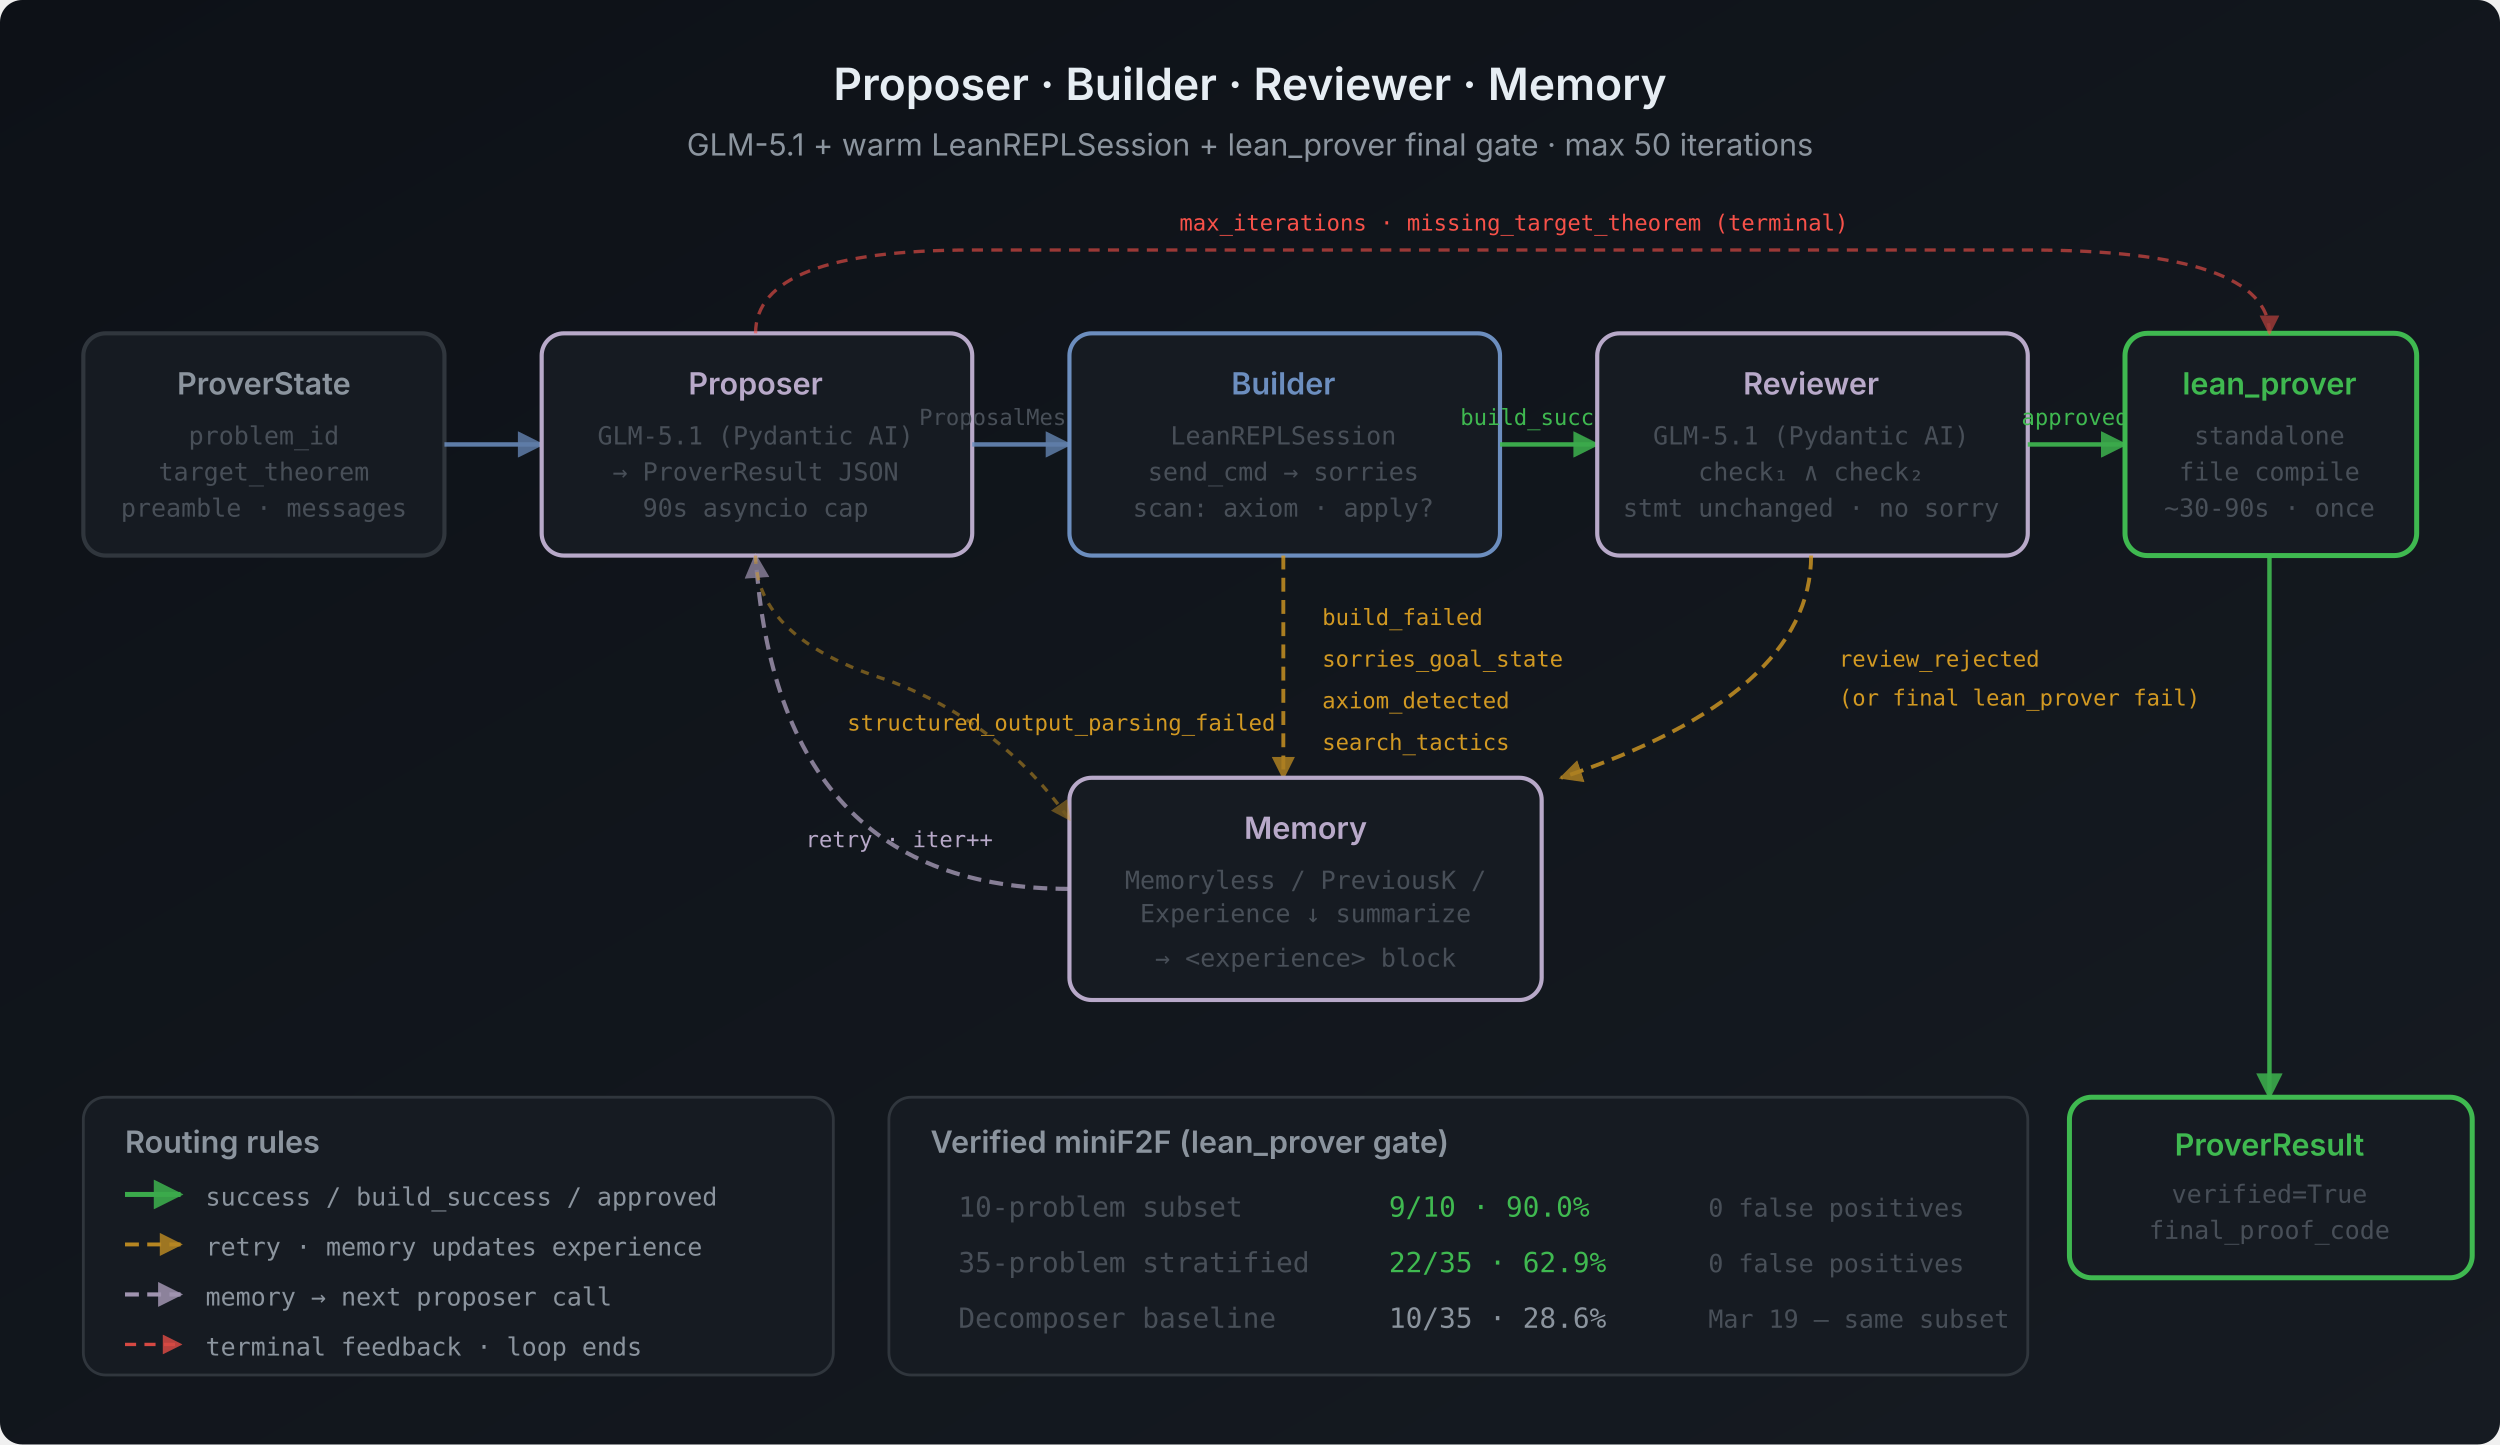
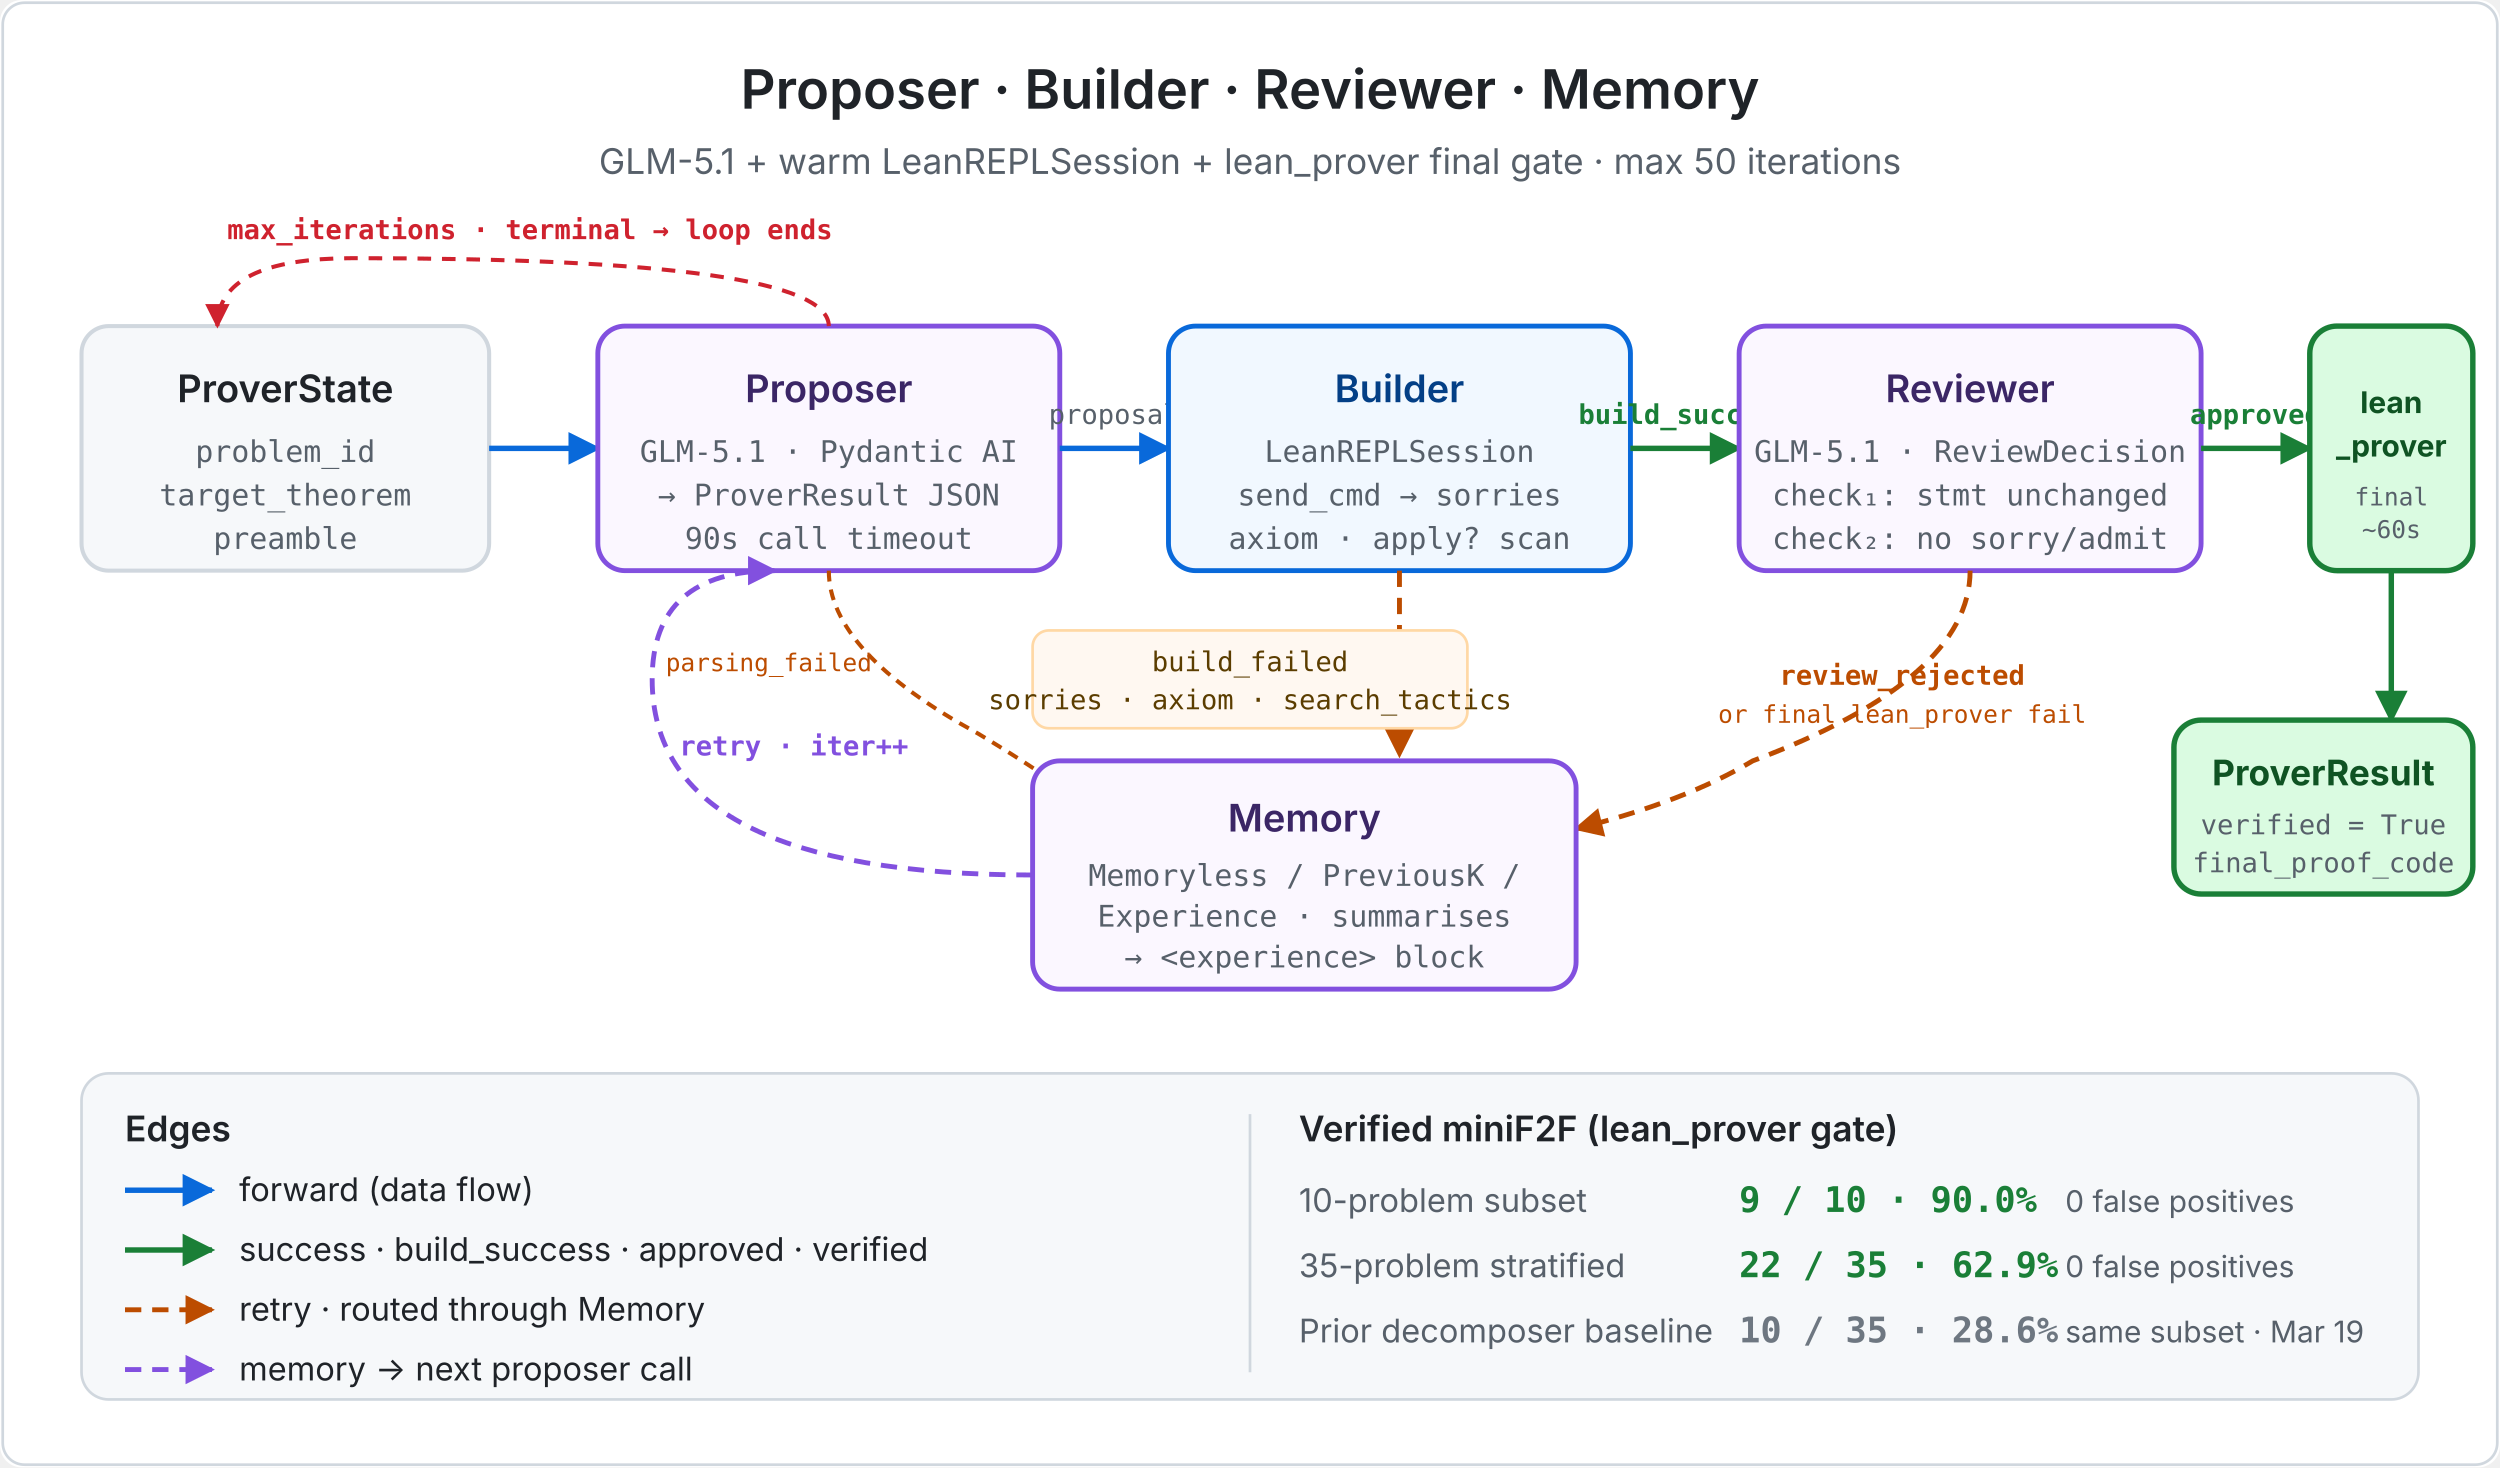
- <svg xmlns="http://www.w3.org/2000/svg" viewBox="0 0 900 520">
+ <svg xmlns="http://www.w3.org/2000/svg" viewBox="0 0 920 540">
  <defs>
-     <linearGradient id="bg" x1="0%" y1="0%" x2="100%" y2="100%">
-       <stop offset="0%" style="stop-color:#0d1117;stop-opacity:1" />
-       <stop offset="100%" style="stop-color:#161b22;stop-opacity:1" />
-     </linearGradient>
-     <marker id="arrow-blue" viewBox="0 0 10 10" refX="9" refY="5" markerWidth="6" markerHeight="6" orient="auto-start-reverse">
-       <path d="M 0 0 L 10 5 L 0 10 z" fill="#6c8ebf" opacity="0.85" />
+     <marker id="arr-blue" viewBox="0 0 10 10" refX="9" refY="5" markerWidth="6" markerHeight="6" orient="auto-start-reverse">
+       <path d="M 0 0 L 10 5 L 0 10 z" fill="#0969da" />
    </marker>
-     <marker id="arrow-purple" viewBox="0 0 10 10" refX="9" refY="5" markerWidth="6" markerHeight="6" orient="auto-start-reverse">
-       <path d="M 0 0 L 10 5 L 0 10 z" fill="#b8a9c9" opacity="0.85" />
+     <marker id="arr-green" viewBox="0 0 10 10" refX="9" refY="5" markerWidth="6" markerHeight="6" orient="auto-start-reverse">
+       <path d="M 0 0 L 10 5 L 0 10 z" fill="#1a7f37" />
    </marker>
-     <marker id="arrow-green" viewBox="0 0 10 10" refX="9" refY="5" markerWidth="6" markerHeight="6" orient="auto-start-reverse">
-       <path d="M 0 0 L 10 5 L 0 10 z" fill="#3fb950" opacity="0.9" />
+     <marker id="arr-orange" viewBox="0 0 10 10" refX="9" refY="5" markerWidth="6" markerHeight="6" orient="auto-start-reverse">
+       <path d="M 0 0 L 10 5 L 0 10 z" fill="#bc4c00" />
    </marker>
-     <marker id="arrow-orange" viewBox="0 0 10 10" refX="9" refY="5" markerWidth="6" markerHeight="6" orient="auto-start-reverse">
-       <path d="M 0 0 L 10 5 L 0 10 z" fill="#d29922" opacity="0.85" />
+     <marker id="arr-purple" viewBox="0 0 10 10" refX="9" refY="5" markerWidth="6" markerHeight="6" orient="auto-start-reverse">
+       <path d="M 0 0 L 10 5 L 0 10 z" fill="#8250df" />
    </marker>
-     <marker id="arrow-coral" viewBox="0 0 10 10" refX="9" refY="5" markerWidth="6" markerHeight="6" orient="auto-start-reverse">
-       <path d="M 0 0 L 10 5 L 0 10 z" fill="#f85149" opacity="0.85" />
+     <marker id="arr-red" viewBox="0 0 10 10" refX="9" refY="5" markerWidth="6" markerHeight="6" orient="auto-start-reverse">
+       <path d="M 0 0 L 10 5 L 0 10 z" fill="#cf222e" />
    </marker>
  </defs>
-   <rect width="900" height="520" fill="url(#bg)" rx="8" />
-   <text x="450" y="36" font-family="-apple-system, sans-serif" font-size="16" fill="#e6edf3" text-anchor="middle" font-weight="600">Proposer · Builder · Reviewer · Memory</text>
-   <text x="450" y="56" font-family="-apple-system, sans-serif" font-size="11" fill="#8b949e" text-anchor="middle">GLM-5.1 + warm LeanREPLSession + lean_prover final gate · max 50 iterations</text>
-   <rect x="30" y="120" width="130" height="80" rx="8" fill="#161b22" stroke="#30363d" stroke-width="1.5" />
-   <text x="95" y="142" font-family="-apple-system, sans-serif" font-size="11" fill="#8b949e" text-anchor="middle" font-weight="600">ProverState</text>
-   <text x="95" y="160" font-family="'SF Mono', monospace" font-size="9" fill="#484f58" text-anchor="middle">problem_id</text>
-   <text x="95" y="173" font-family="'SF Mono', monospace" font-size="9" fill="#484f58" text-anchor="middle">target_theorem</text>
-   <text x="95" y="186" font-family="'SF Mono', monospace" font-size="9" fill="#484f58" text-anchor="middle">preamble · messages</text>
-   <line x1="160" y1="160" x2="195" y2="160" stroke="#6c8ebf" stroke-width="1.6" marker-end="url(#arrow-blue)" opacity="0.85" />
-   <rect x="195" y="120" width="155" height="80" rx="8" fill="#161b22" stroke="#b8a9c9" stroke-width="1.5" />
-   <text x="272" y="142" font-family="-apple-system, sans-serif" font-size="11" fill="#b8a9c9" text-anchor="middle" font-weight="600">Proposer</text>
-   <text x="272" y="160" font-family="'SF Mono', monospace" font-size="9" fill="#484f58" text-anchor="middle">GLM-5.1 (Pydantic AI)</text>
-   <text x="272" y="173" font-family="'SF Mono', monospace" font-size="9" fill="#484f58" text-anchor="middle">→ ProverResult JSON</text>
-   <text x="272" y="186" font-family="'SF Mono', monospace" font-size="9" fill="#484f58" text-anchor="middle">90s asyncio cap</text>
-   <line x1="350" y1="160" x2="385" y2="160" stroke="#6c8ebf" stroke-width="1.6" marker-end="url(#arrow-blue)" opacity="0.85" />
-   <text x="367" y="153" font-family="'SF Mono', monospace" font-size="8" fill="#484f58" text-anchor="middle">ProposalMessage</text>
-   <rect x="385" y="120" width="155" height="80" rx="8" fill="#161b22" stroke="#6c8ebf" stroke-width="1.5" />
-   <text x="462" y="142" font-family="-apple-system, sans-serif" font-size="11" fill="#6c8ebf" text-anchor="middle" font-weight="600">Builder</text>
-   <text x="462" y="160" font-family="'SF Mono', monospace" font-size="9" fill="#484f58" text-anchor="middle">LeanREPLSession</text>
-   <text x="462" y="173" font-family="'SF Mono', monospace" font-size="9" fill="#484f58" text-anchor="middle">send_cmd → sorries</text>
-   <text x="462" y="186" font-family="'SF Mono', monospace" font-size="9" fill="#484f58" text-anchor="middle">scan: axiom · apply?</text>
-   <line x1="540" y1="160" x2="575" y2="160" stroke="#3fb950" stroke-width="1.6" marker-end="url(#arrow-green)" opacity="0.9" />
-   <text x="557" y="153" font-family="'SF Mono', monospace" font-size="8" fill="#3fb950" text-anchor="middle">build_success</text>
-   <rect x="575" y="120" width="155" height="80" rx="8" fill="#161b22" stroke="#b8a9c9" stroke-width="1.5" />
-   <text x="652" y="142" font-family="-apple-system, sans-serif" font-size="11" fill="#b8a9c9" text-anchor="middle" font-weight="600">Reviewer</text>
-   <text x="652" y="160" font-family="'SF Mono', monospace" font-size="9" fill="#484f58" text-anchor="middle">GLM-5.1 (Pydantic AI)</text>
-   <text x="652" y="173" font-family="'SF Mono', monospace" font-size="9" fill="#484f58" text-anchor="middle">check₁ ∧ check₂</text>
-   <text x="652" y="186" font-family="'SF Mono', monospace" font-size="9" fill="#484f58" text-anchor="middle">stmt unchanged · no sorry</text>
-   <line x1="730" y1="160" x2="765" y2="160" stroke="#3fb950" stroke-width="1.6" marker-end="url(#arrow-green)" opacity="0.9" />
-   <text x="747" y="153" font-family="'SF Mono', monospace" font-size="8" fill="#3fb950" text-anchor="middle">approved</text>
-   <rect x="765" y="120" width="105" height="80" rx="8" fill="#161b22" stroke="#3fb950" stroke-width="1.8" />
-   <text x="817" y="142" font-family="-apple-system, sans-serif" font-size="11" fill="#3fb950" text-anchor="middle" font-weight="600">lean_prover</text>
-   <text x="817" y="160" font-family="'SF Mono', monospace" font-size="9" fill="#484f58" text-anchor="middle">standalone</text>
-   <text x="817" y="173" font-family="'SF Mono', monospace" font-size="9" fill="#484f58" text-anchor="middle">file compile</text>
-   <text x="817" y="186" font-family="'SF Mono', monospace" font-size="9" fill="#484f58" text-anchor="middle">~30-90s · once</text>
-   <path d="M 462 200 L 462 245 L 462 280" stroke="#d29922" stroke-width="1.4" fill="none" marker-end="url(#arrow-orange)" opacity="0.8" stroke-dasharray="5,3" />
-   <text x="476" y="225" font-family="'SF Mono', monospace" font-size="8" fill="#d29922" text-anchor="start">build_failed</text>
-   <text x="476" y="240" font-family="'SF Mono', monospace" font-size="8" fill="#d29922" text-anchor="start">sorries_goal_state</text>
-   <text x="476" y="255" font-family="'SF Mono', monospace" font-size="8" fill="#d29922" text-anchor="start">axiom_detected</text>
-   <text x="476" y="270" font-family="'SF Mono', monospace" font-size="8" fill="#d29922" text-anchor="start">search_tactics</text>
-   <path d="M 652 200 Q 652 250 562 280" stroke="#d29922" stroke-width="1.4" fill="none" marker-end="url(#arrow-orange)" opacity="0.8" stroke-dasharray="5,3" />
-   <text x="662" y="240" font-family="'SF Mono', monospace" font-size="8" fill="#d29922" text-anchor="start">review_rejected</text>
-   <text x="662" y="254" font-family="'SF Mono', monospace" font-size="8" fill="#d29922" text-anchor="start">(or final lean_prover fail)</text>
-   <rect x="385" y="280" width="170" height="80" rx="8" fill="#161b22" stroke="#b8a9c9" stroke-width="1.5" />
-   <text x="470" y="302" font-family="-apple-system, sans-serif" font-size="11" fill="#b8a9c9" text-anchor="middle" font-weight="600">Memory</text>
-   <text x="470" y="320" font-family="'SF Mono', monospace" font-size="9" fill="#484f58" text-anchor="middle">Memoryless / PreviousK /</text>
-   <text x="470" y="332" font-family="'SF Mono', monospace" font-size="9" fill="#484f58" text-anchor="middle">Experience  ↓ summarize</text>
-   <text x="470" y="348" font-family="'SF Mono', monospace" font-size="9" fill="#484f58" text-anchor="middle">→ &lt;experience&gt; block</text>
-   <path d="M 385 320 Q 280 320 272 200" stroke="#b8a9c9" stroke-width="1.5" fill="none" marker-end="url(#arrow-purple)" opacity="0.7" stroke-dasharray="5,3" />
-   <text x="290" y="305" font-family="'SF Mono', monospace" font-size="8" fill="#b8a9c9" text-anchor="start">retry · iter++</text>
-   <path d="M 272 200 Q 272 230 320 245 Q 360 260 385 295" stroke="#d29922" stroke-width="1.2" fill="none" marker-end="url(#arrow-orange)" opacity="0.5" stroke-dasharray="3,3" />
-   <text x="305" y="263" font-family="'SF Mono', monospace" font-size="8" fill="#d29922" text-anchor="start">structured_output_parsing_failed</text>
-   <path d="M 272 120 Q 272 90 350 90 Q 600 90 730 90 Q 817 90 817 120" stroke="#f85149" stroke-width="1.2" fill="none" marker-end="url(#arrow-coral)" opacity="0.6" stroke-dasharray="4,3" />
-   <text x="545" y="83" font-family="'SF Mono', monospace" font-size="8" fill="#f85149" text-anchor="middle">max_iterations · missing_target_theorem (terminal)</text>
-   <line x1="817" y1="200" x2="817" y2="395" stroke="#3fb950" stroke-width="1.6" marker-end="url(#arrow-green)" opacity="0.9" />
-   <rect x="745" y="395" width="145" height="65" rx="8" fill="#161b22" stroke="#3fb950" stroke-width="1.8" />
-   <text x="817" y="416" font-family="-apple-system, sans-serif" font-size="11" fill="#3fb950" text-anchor="middle" font-weight="600">ProverResult</text>
-   <text x="817" y="433" font-family="'SF Mono', monospace" font-size="9" fill="#484f58" text-anchor="middle">verified=True</text>
-   <text x="817" y="446" font-family="'SF Mono', monospace" font-size="9" fill="#484f58" text-anchor="middle">final_proof_code</text>
-   <rect x="30" y="395" width="270" height="100" rx="8" fill="#161b22" stroke="#30363d" stroke-width="1" />
-   <text x="45" y="415" font-family="-apple-system, sans-serif" font-size="11" fill="#8b949e" font-weight="600">Routing rules</text>
-   <line x1="45" y1="430" x2="65" y2="430" stroke="#3fb950" stroke-width="1.8" marker-end="url(#arrow-green)" opacity="0.9" />
-   <text x="74" y="434" font-family="'SF Mono', monospace" font-size="9" fill="#8b949e">success / build_success / approved</text>
-   <line x1="45" y1="448" x2="65" y2="448" stroke="#d29922" stroke-width="1.4" marker-end="url(#arrow-orange)" opacity="0.85" stroke-dasharray="5,3" />
-   <text x="74" y="452" font-family="'SF Mono', monospace" font-size="9" fill="#8b949e">retry · memory updates experience</text>
-   <line x1="45" y1="466" x2="65" y2="466" stroke="#b8a9c9" stroke-width="1.5" marker-end="url(#arrow-purple)" opacity="0.85" stroke-dasharray="5,3" />
-   <text x="74" y="470" font-family="'SF Mono', monospace" font-size="9" fill="#8b949e">memory → next proposer call</text>
-   <line x1="45" y1="484" x2="65" y2="484" stroke="#f85149" stroke-width="1.2" marker-end="url(#arrow-coral)" opacity="0.85" stroke-dasharray="4,3" />
-   <text x="74" y="488" font-family="'SF Mono', monospace" font-size="9" fill="#8b949e">terminal feedback · loop ends</text>
-   <rect x="320" y="395" width="410" height="100" rx="8" fill="#161b22" stroke="#30363d" stroke-width="1" />
-   <text x="335" y="415" font-family="-apple-system, sans-serif" font-size="11" fill="#8b949e" font-weight="600">Verified miniF2F (lean_prover gate)</text>
-   <text x="345" y="438" font-family="'SF Mono', monospace" font-size="10" fill="#484f58">10-problem subset</text>
-   <text x="500" y="438" font-family="'SF Mono', monospace" font-size="10" fill="#3fb950">9/10 · 90.0%</text>
-   <text x="615" y="438" font-family="'SF Mono', monospace" font-size="9" fill="#484f58">0 false positives</text>
-   <text x="345" y="458" font-family="'SF Mono', monospace" font-size="10" fill="#484f58">35-problem stratified</text>
-   <text x="500" y="458" font-family="'SF Mono', monospace" font-size="10" fill="#3fb950">22/35 · 62.9%</text>
-   <text x="615" y="458" font-family="'SF Mono', monospace" font-size="9" fill="#484f58">0 false positives</text>
-   <text x="345" y="478" font-family="'SF Mono', monospace" font-size="10" fill="#484f58">Decomposer baseline</text>
-   <text x="500" y="478" font-family="'SF Mono', monospace" font-size="10" fill="#8b949e">10/35 · 28.6%</text>
-   <text x="615" y="478" font-family="'SF Mono', monospace" font-size="9" fill="#484f58">Mar 19 — same subset</text>
+   <rect width="920" height="540" fill="#ffffff" rx="8" />
+   <rect x="1" y="1" width="918" height="538" rx="8" fill="none" stroke="#d0d7de" stroke-width="1" />
+   <text x="460" y="40" font-family="-apple-system, BlinkMacSystemFont, 'Segoe UI', sans-serif" font-size="20" fill="#1f2328" text-anchor="middle" font-weight="600">Proposer · Builder · Reviewer · Memory</text>
+   <text x="460" y="64" font-family="-apple-system, BlinkMacSystemFont, 'Segoe UI', sans-serif" font-size="13" fill="#57606a" text-anchor="middle">GLM-5.1 + warm LeanREPLSession + lean_prover final gate · max 50 iterations</text>
+   <rect x="30" y="120" width="150" height="90" rx="10" fill="#f6f8fa" stroke="#d0d7de" stroke-width="1.5" />
+   <text x="105" y="148" font-family="-apple-system, sans-serif" font-size="14" fill="#1f2328" text-anchor="middle" font-weight="600">ProverState</text>
+   <text x="105" y="170" font-family="ui-monospace, 'SF Mono', monospace" font-size="11" fill="#57606a" text-anchor="middle">problem_id</text>
+   <text x="105" y="186" font-family="ui-monospace, 'SF Mono', monospace" font-size="11" fill="#57606a" text-anchor="middle">target_theorem</text>
+   <text x="105" y="202" font-family="ui-monospace, 'SF Mono', monospace" font-size="11" fill="#57606a" text-anchor="middle">preamble</text>
+   <line x1="180" y1="165" x2="220" y2="165" stroke="#0969da" stroke-width="2" marker-end="url(#arr-blue)" />
+   <rect x="220" y="120" width="170" height="90" rx="10" fill="#fbf7ff" stroke="#8250df" stroke-width="1.8" />
+   <text x="305" y="148" font-family="-apple-system, sans-serif" font-size="14" fill="#3b2666" text-anchor="middle" font-weight="600">Proposer</text>
+   <text x="305" y="170" font-family="ui-monospace, 'SF Mono', monospace" font-size="11" fill="#57606a" text-anchor="middle">GLM-5.1 · Pydantic AI</text>
+   <text x="305" y="186" font-family="ui-monospace, 'SF Mono', monospace" font-size="11" fill="#57606a" text-anchor="middle">→ ProverResult JSON</text>
+   <text x="305" y="202" font-family="ui-monospace, 'SF Mono', monospace" font-size="11" fill="#57606a" text-anchor="middle">90s call timeout</text>
+   <line x1="390" y1="165" x2="430" y2="165" stroke="#0969da" stroke-width="2" marker-end="url(#arr-blue)" />
+   <text x="410" y="156" font-family="ui-monospace, 'SF Mono', monospace" font-size="10" fill="#57606a" text-anchor="middle">proposal</text>
+   <rect x="430" y="120" width="170" height="90" rx="10" fill="#f1f8ff" stroke="#0969da" stroke-width="1.8" />
+   <text x="515" y="148" font-family="-apple-system, sans-serif" font-size="14" fill="#033f86" text-anchor="middle" font-weight="600">Builder</text>
+   <text x="515" y="170" font-family="ui-monospace, 'SF Mono', monospace" font-size="11" fill="#57606a" text-anchor="middle">LeanREPLSession</text>
+   <text x="515" y="186" font-family="ui-monospace, 'SF Mono', monospace" font-size="11" fill="#57606a" text-anchor="middle">send_cmd → sorries</text>
+   <text x="515" y="202" font-family="ui-monospace, 'SF Mono', monospace" font-size="11" fill="#57606a" text-anchor="middle">axiom · apply? scan</text>
+   <line x1="600" y1="165" x2="640" y2="165" stroke="#1a7f37" stroke-width="2" marker-end="url(#arr-green)" />
+   <text x="620" y="156" font-family="ui-monospace, 'SF Mono', monospace" font-size="10" fill="#1a7f37" text-anchor="middle" font-weight="600">build_success</text>
+   <rect x="640" y="120" width="170" height="90" rx="10" fill="#fbf7ff" stroke="#8250df" stroke-width="1.8" />
+   <text x="725" y="148" font-family="-apple-system, sans-serif" font-size="14" fill="#3b2666" text-anchor="middle" font-weight="600">Reviewer</text>
+   <text x="725" y="170" font-family="ui-monospace, 'SF Mono', monospace" font-size="11" fill="#57606a" text-anchor="middle">GLM-5.1 · ReviewDecision</text>
+   <text x="725" y="186" font-family="ui-monospace, 'SF Mono', monospace" font-size="11" fill="#57606a" text-anchor="middle">check₁: stmt unchanged</text>
+   <text x="725" y="202" font-family="ui-monospace, 'SF Mono', monospace" font-size="11" fill="#57606a" text-anchor="middle">check₂: no sorry/admit</text>
+   <line x1="810" y1="165" x2="850" y2="165" stroke="#1a7f37" stroke-width="2" marker-end="url(#arr-green)" />
+   <text x="830" y="156" font-family="ui-monospace, 'SF Mono', monospace" font-size="10" fill="#1a7f37" text-anchor="middle" font-weight="600">approved</text>
+   <rect x="850" y="120" width="60" height="90" rx="10" fill="#dafbe1" stroke="#1a7f37" stroke-width="2" />
+   <text x="880" y="152" font-family="-apple-system, sans-serif" font-size="11" fill="#0f5323" text-anchor="middle" font-weight="700">lean</text>
+   <text x="880" y="168" font-family="-apple-system, sans-serif" font-size="11" fill="#0f5323" text-anchor="middle" font-weight="700">_prover</text>
+   <text x="880" y="186" font-family="ui-monospace, 'SF Mono', monospace" font-size="9" fill="#57606a" text-anchor="middle">final</text>
+   <text x="880" y="198" font-family="ui-monospace, 'SF Mono', monospace" font-size="9" fill="#57606a" text-anchor="middle">~60s</text>
+   <line x1="880" y1="210" x2="880" y2="265" stroke="#1a7f37" stroke-width="2" marker-end="url(#arr-green)" />
+   <rect x="800" y="265" width="110" height="64" rx="10" fill="#dafbe1" stroke="#1a7f37" stroke-width="2" />
+   <text x="855" y="289" font-family="-apple-system, sans-serif" font-size="13" fill="#0f5323" text-anchor="middle" font-weight="700">ProverResult</text>
+   <text x="855" y="307" font-family="ui-monospace, 'SF Mono', monospace" font-size="10" fill="#57606a" text-anchor="middle">verified = True</text>
+   <text x="855" y="321" font-family="ui-monospace, 'SF Mono', monospace" font-size="10" fill="#57606a" text-anchor="middle">final_proof_code</text>
+   <line x1="515" y1="210" x2="515" y2="278" stroke="#bc4c00" stroke-width="1.8" marker-end="url(#arr-orange)" stroke-dasharray="6,4" />
+   <rect x="380" y="232" width="160" height="36" rx="6" fill="#fff8f1" stroke="#ffd8a5" stroke-width="1" />
+   <text x="460" y="247" font-family="ui-monospace, 'SF Mono', monospace" font-size="10" fill="#5b3d00" text-anchor="middle">build_failed</text>
+   <text x="460" y="261" font-family="ui-monospace, 'SF Mono', monospace" font-size="10" fill="#5b3d00" text-anchor="middle">sorries · axiom · search_tactics</text>
+   <path d="M 725 210 Q 725 250 645 280 Q 620 295 580 305" stroke="#bc4c00" stroke-width="1.8" fill="none" marker-end="url(#arr-orange)" stroke-dasharray="6,4" />
+   <text x="700" y="252" font-family="ui-monospace, 'SF Mono', monospace" font-size="10" fill="#bc4c00" text-anchor="middle" font-weight="600">review_rejected</text>
+   <text x="700" y="266" font-family="ui-monospace, 'SF Mono', monospace" font-size="9" fill="#bc4c00" text-anchor="middle">or final lean_prover fail</text>
+   <path d="M 305 210 Q 305 240 360 270 Q 385 285 405 300" stroke="#bc4c00" stroke-width="1.5" fill="none" marker-end="url(#arr-orange)" stroke-dasharray="4,3" />
+   <text x="245" y="247" font-family="ui-monospace, 'SF Mono', monospace" font-size="9" fill="#bc4c00" text-anchor="start">parsing_failed</text>
+   <rect x="380" y="280" width="200" height="84" rx="10" fill="#fbf7ff" stroke="#8250df" stroke-width="1.8" />
+   <text x="480" y="306" font-family="-apple-system, sans-serif" font-size="14" fill="#3b2666" text-anchor="middle" font-weight="600">Memory</text>
+   <text x="480" y="326" font-family="ui-monospace, 'SF Mono', monospace" font-size="11" fill="#57606a" text-anchor="middle">Memoryless / PreviousK /</text>
+   <text x="480" y="341" font-family="ui-monospace, 'SF Mono', monospace" font-size="11" fill="#57606a" text-anchor="middle">Experience  ·  summarises</text>
+   <text x="480" y="356" font-family="ui-monospace, 'SF Mono', monospace" font-size="11" fill="#57606a" text-anchor="middle">→ &lt;experience&gt; block</text>
+   <path d="M 380 322 Q 240 322 240 250 Q 240 210 285 210" stroke="#8250df" stroke-width="1.8" fill="none" marker-end="url(#arr-purple)" stroke-dasharray="6,4" />
+   <text x="250" y="278" font-family="ui-monospace, 'SF Mono', monospace" font-size="10" fill="#8250df" text-anchor="start" font-weight="600">retry · iter++</text>
+   <path d="M 305 120 Q 305 95 130 95 Q 80 95 80 120" stroke="#cf222e" stroke-width="1.5" fill="none" marker-end="url(#arr-red)" stroke-dasharray="5,4" />
+   <text x="195" y="88" font-family="ui-monospace, 'SF Mono', monospace" font-size="10" fill="#cf222e" text-anchor="middle" font-weight="600">max_iterations · terminal → loop ends</text>
+   <rect x="30" y="395" width="860" height="120" rx="10" fill="#f6f8fa" stroke="#d0d7de" stroke-width="1" />
+   <text x="46" y="420" font-family="-apple-system, sans-serif" font-size="13" fill="#1f2328" font-weight="600">Edges</text>
+   <line x1="46" y1="438" x2="78" y2="438" stroke="#0969da" stroke-width="2" marker-end="url(#arr-blue)" />
+   <text x="88" y="442" font-family="-apple-system, sans-serif" font-size="12" fill="#1f2328">forward (data flow)</text>
+   <line x1="46" y1="460" x2="78" y2="460" stroke="#1a7f37" stroke-width="2" marker-end="url(#arr-green)" />
+   <text x="88" y="464" font-family="-apple-system, sans-serif" font-size="12" fill="#1f2328">success · build_success · approved · verified</text>
+   <line x1="46" y1="482" x2="78" y2="482" stroke="#bc4c00" stroke-width="1.8" marker-end="url(#arr-orange)" stroke-dasharray="6,4" />
+   <text x="88" y="486" font-family="-apple-system, sans-serif" font-size="12" fill="#1f2328">retry · routed through Memory</text>
+   <line x1="46" y1="504" x2="78" y2="504" stroke="#8250df" stroke-width="1.8" marker-end="url(#arr-purple)" stroke-dasharray="6,4" />
+   <text x="88" y="508" font-family="-apple-system, sans-serif" font-size="12" fill="#1f2328">memory → next proposer call</text>
+   <line x1="460" y1="410" x2="460" y2="505" stroke="#d0d7de" stroke-width="1" />
+   <text x="478" y="420" font-family="-apple-system, sans-serif" font-size="13" fill="#1f2328" font-weight="600">Verified miniF2F (lean_prover gate)</text>
+   <text x="478" y="446" font-family="-apple-system, sans-serif" font-size="12" fill="#57606a">10-problem subset</text>
+   <text x="640" y="446" font-family="ui-monospace, 'SF Mono', monospace" font-size="13" fill="#1a7f37" font-weight="700">9 / 10 · 90.0%</text>
+   <text x="760" y="446" font-family="-apple-system, sans-serif" font-size="11" fill="#57606a">0 false positives</text>
+   <text x="478" y="470" font-family="-apple-system, sans-serif" font-size="12" fill="#57606a">35-problem stratified</text>
+   <text x="640" y="470" font-family="ui-monospace, 'SF Mono', monospace" font-size="13" fill="#1a7f37" font-weight="700">22 / 35 · 62.9%</text>
+   <text x="760" y="470" font-family="-apple-system, sans-serif" font-size="11" fill="#57606a">0 false positives</text>
+   <text x="478" y="494" font-family="-apple-system, sans-serif" font-size="12" fill="#57606a">Prior decomposer baseline</text>
+   <text x="640" y="494" font-family="ui-monospace, 'SF Mono', monospace" font-size="13" fill="#6e7781" font-weight="600">10 / 35 · 28.6%</text>
+   <text x="760" y="494" font-family="-apple-system, sans-serif" font-size="11" fill="#57606a">same subset · Mar 19</text>
</svg>
